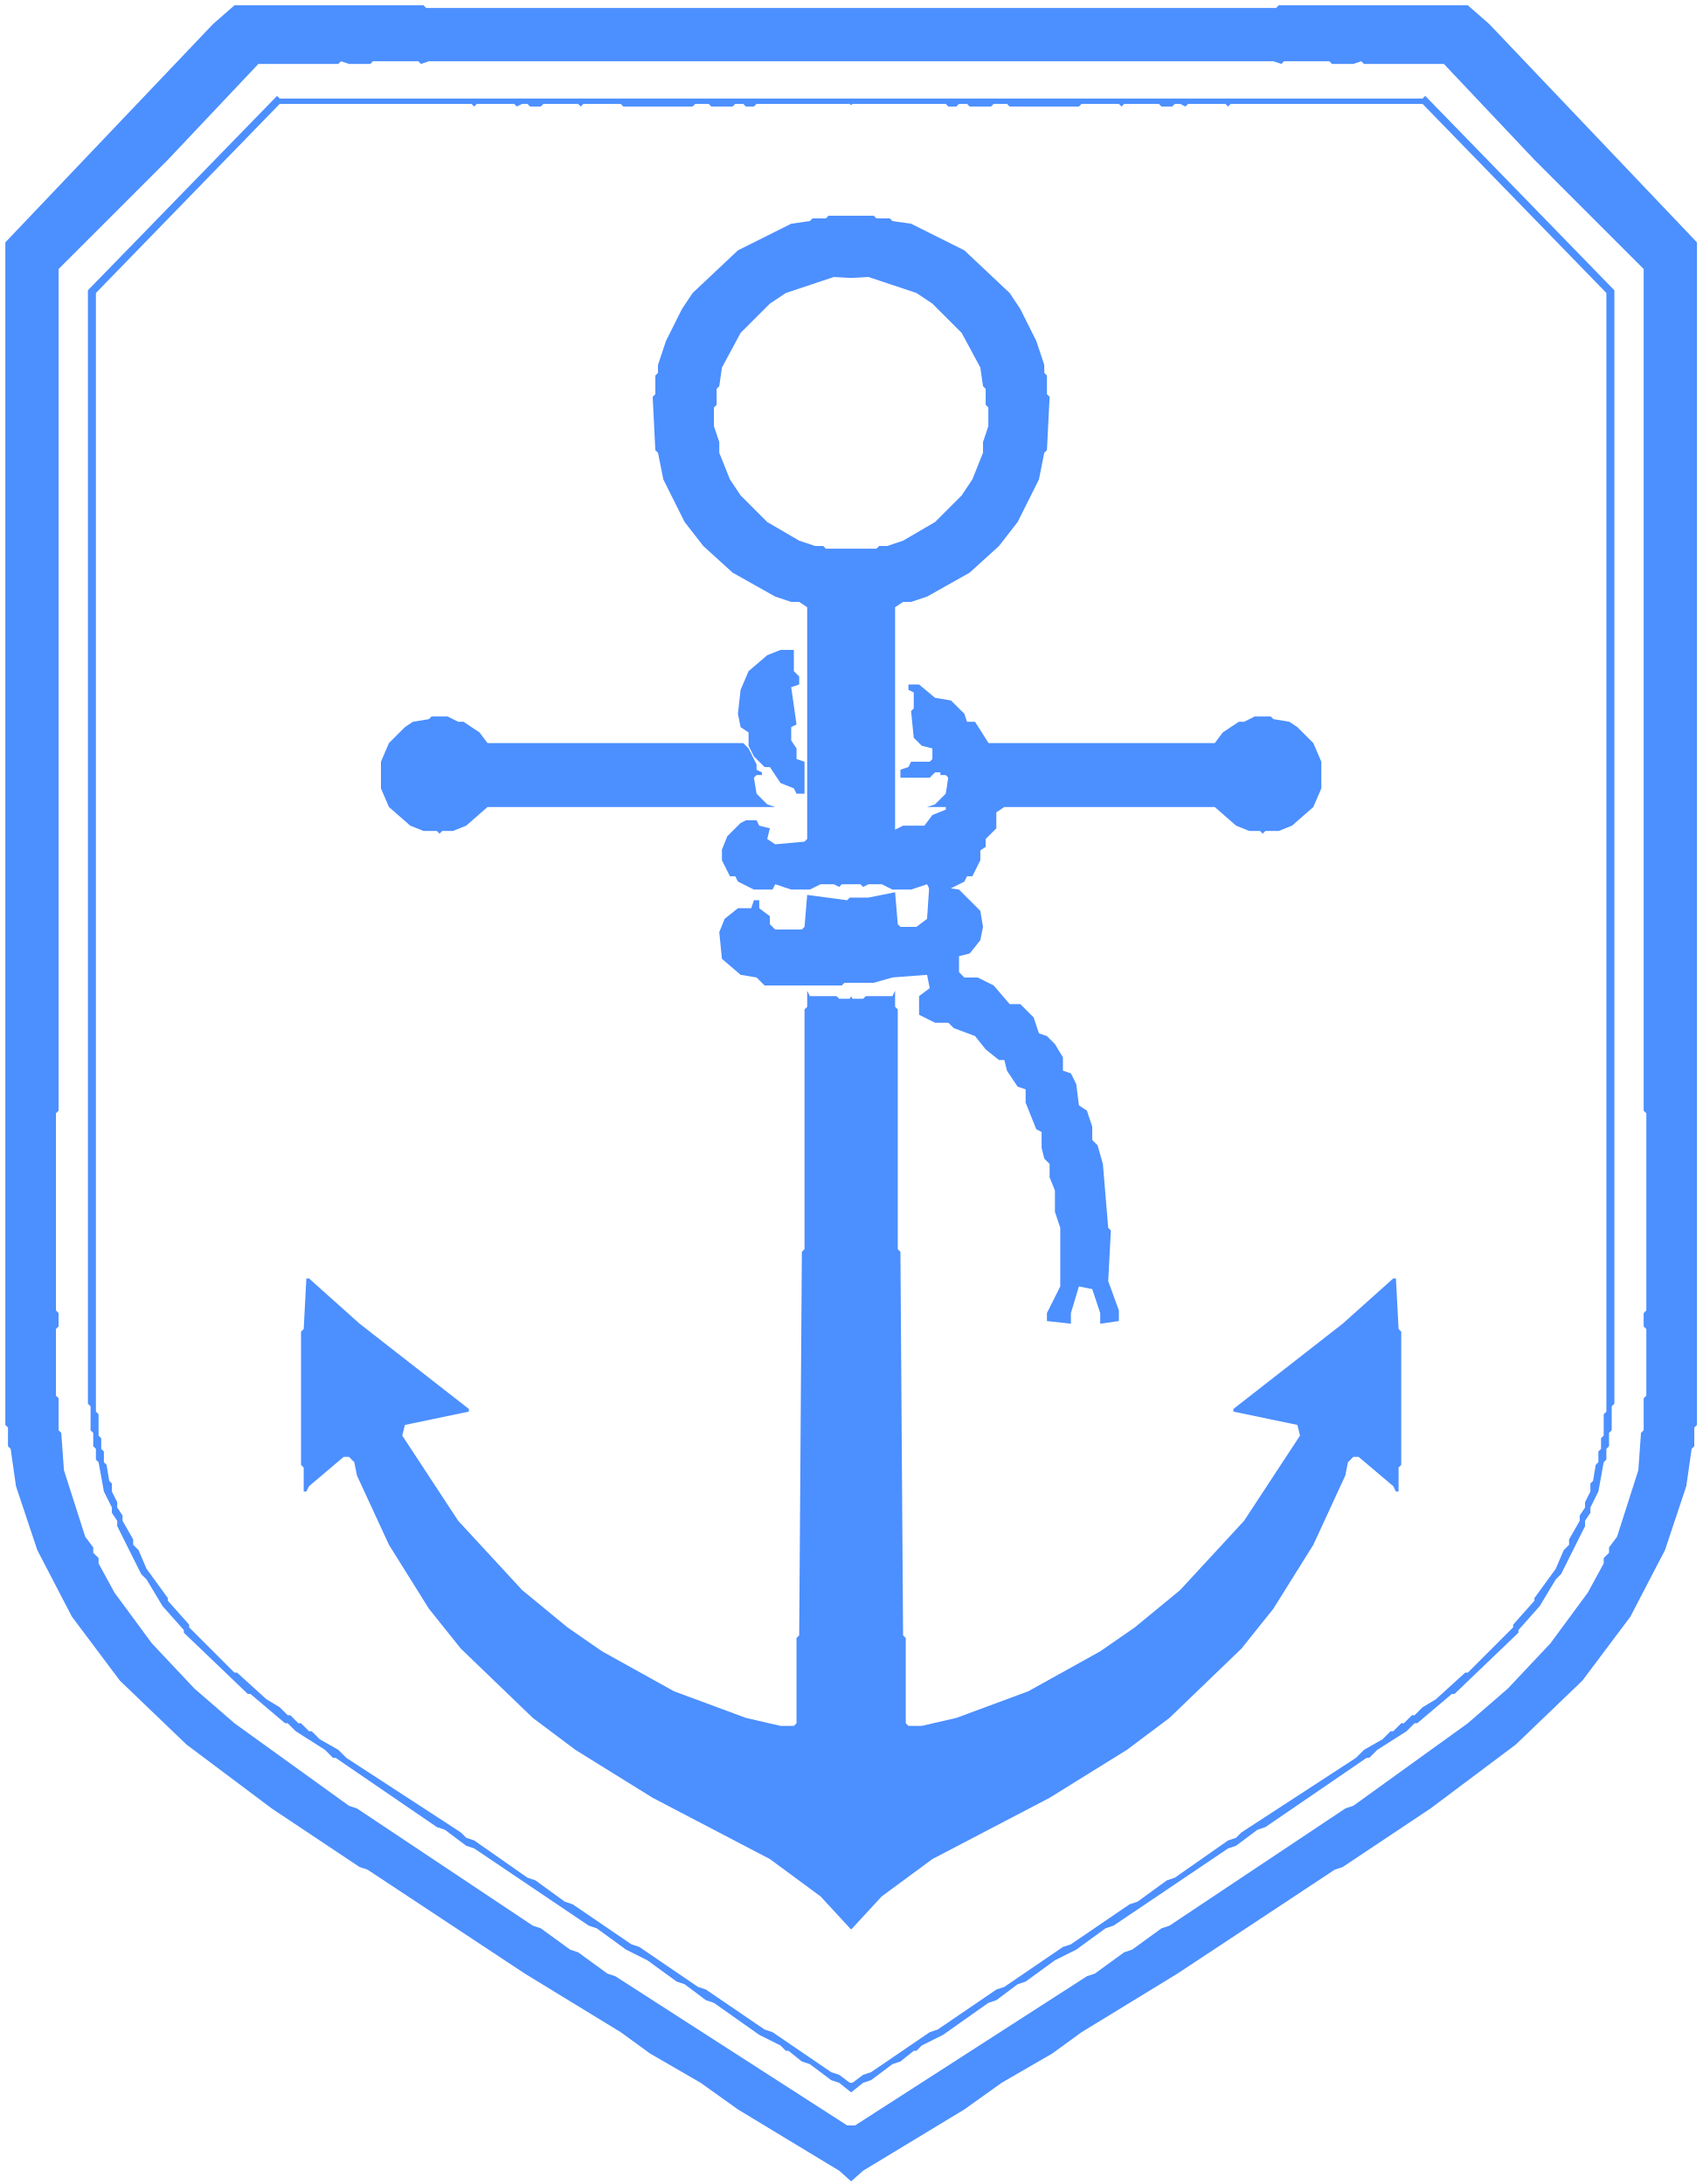
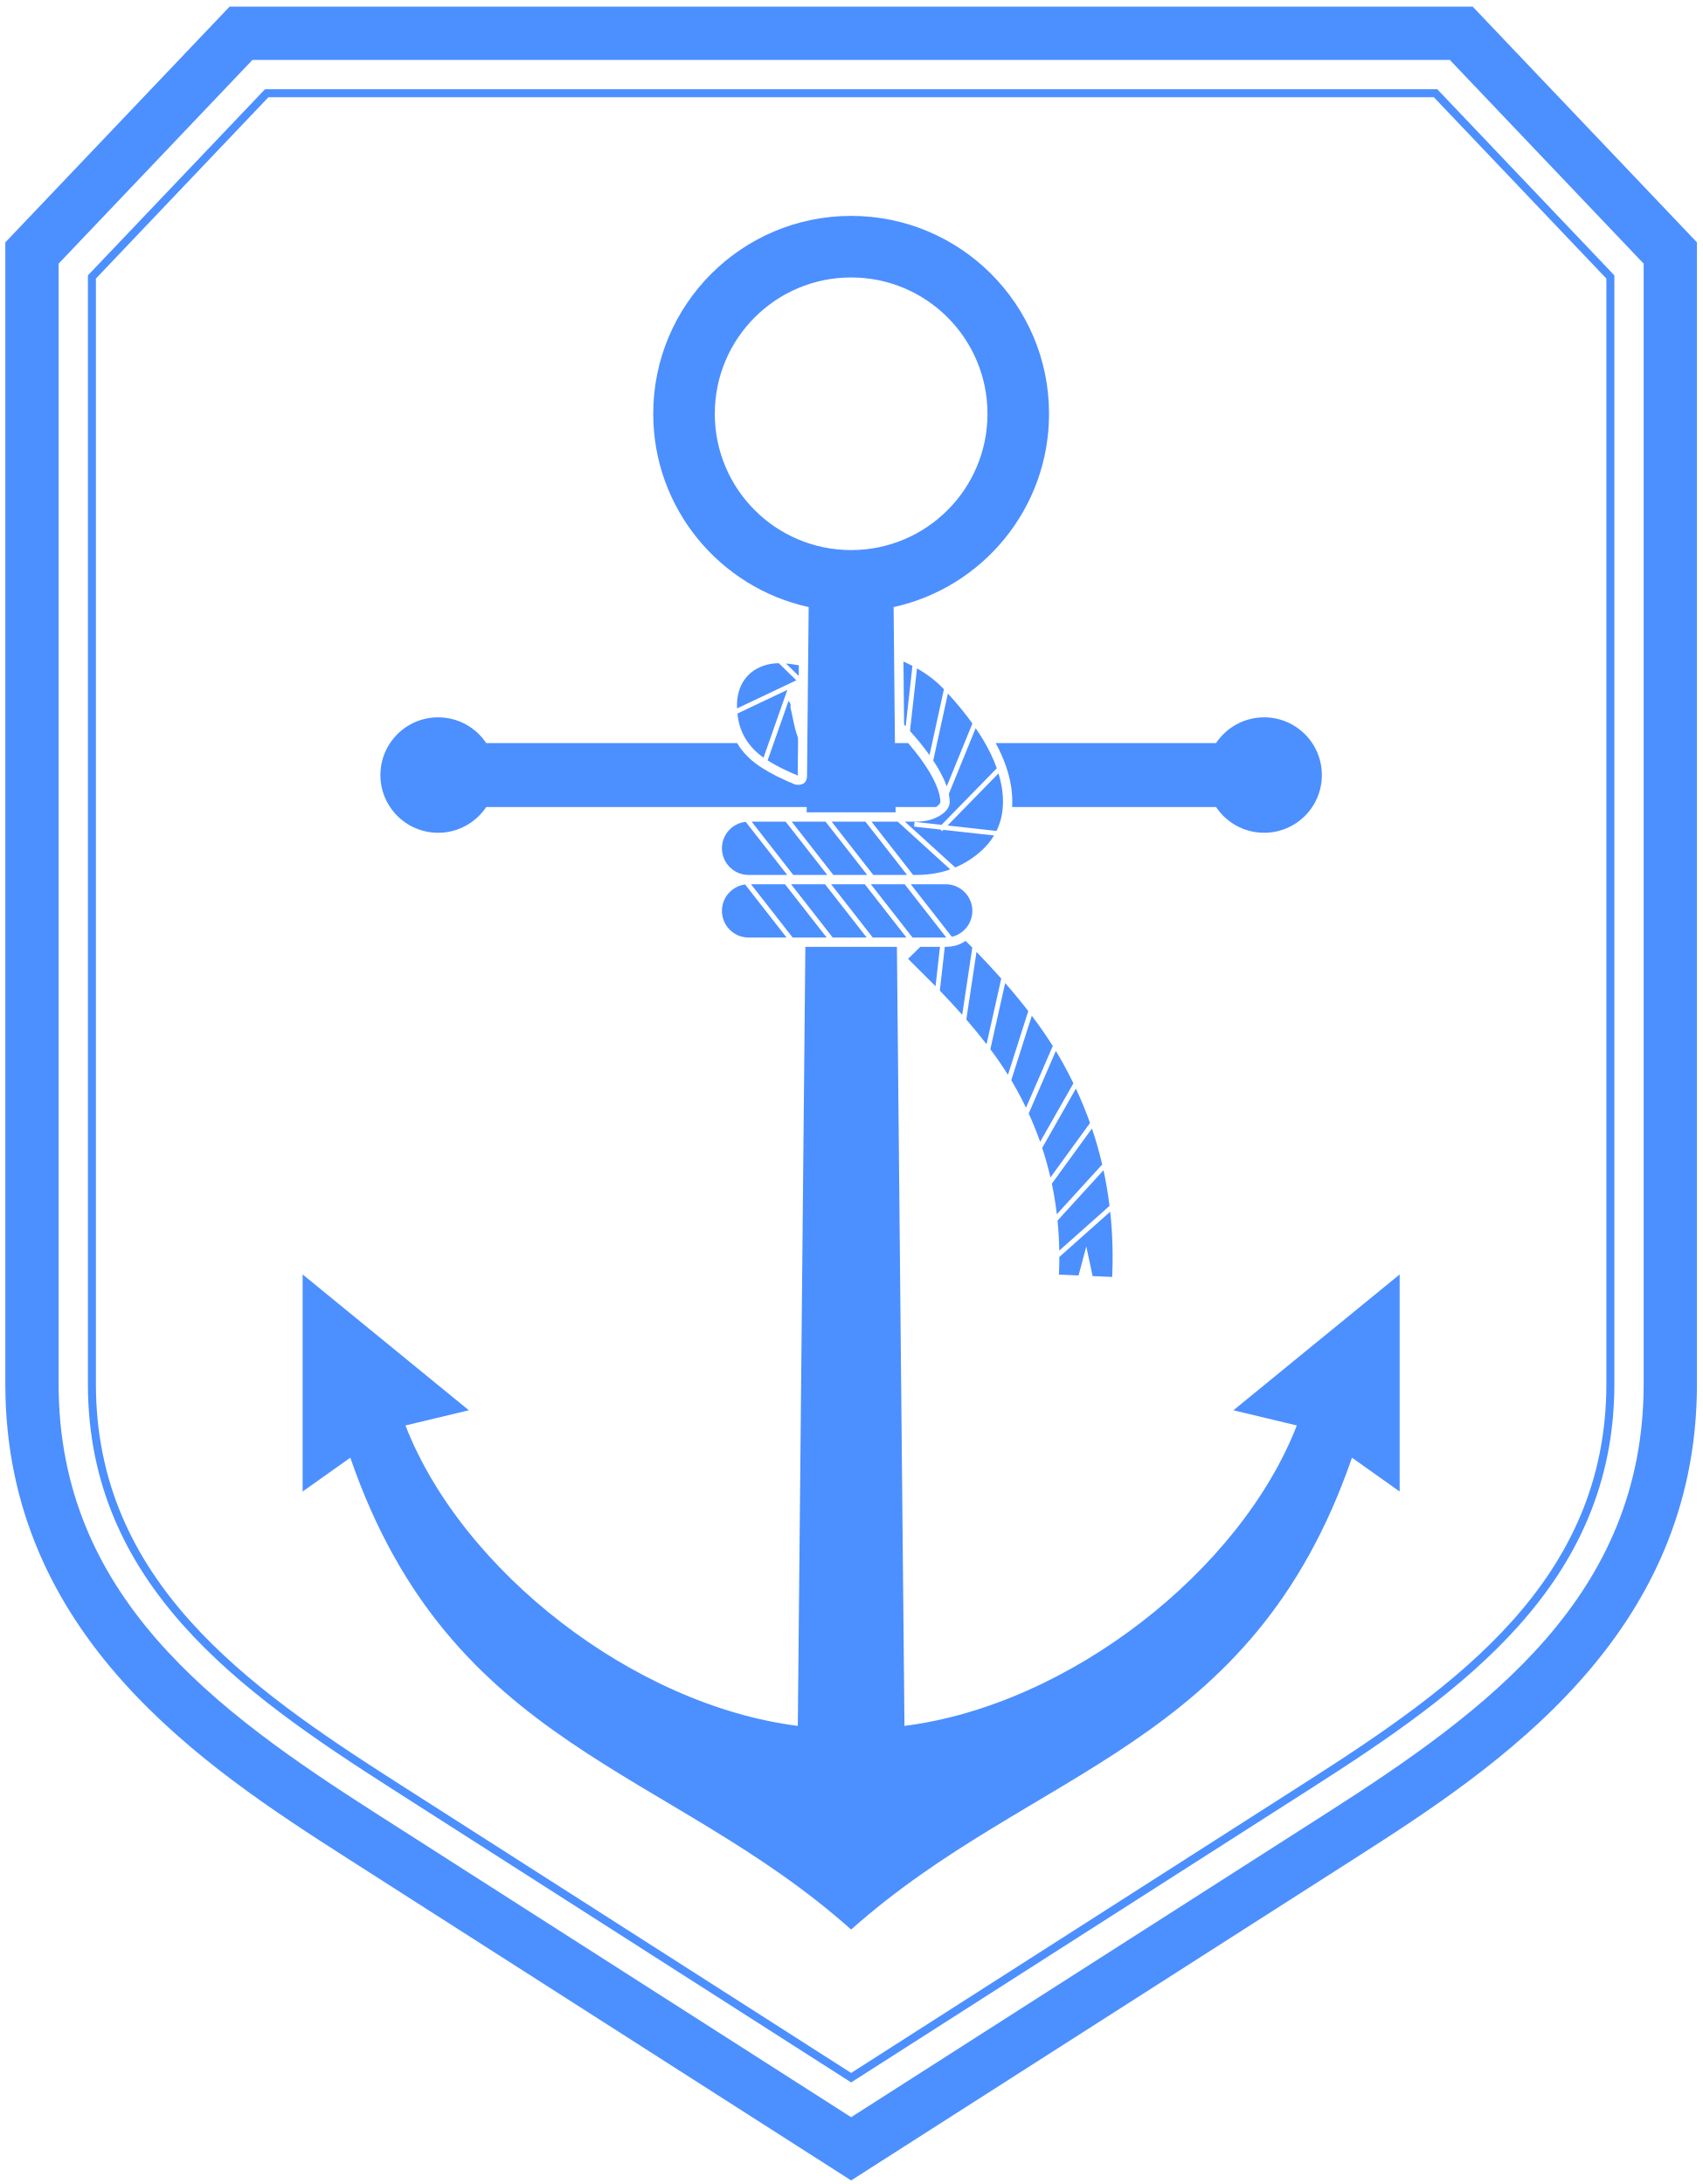
<svg xmlns="http://www.w3.org/2000/svg" viewBox="1 1 639 820" width="639" height="820">
  <g id="symmetric-geometry" fill="#4C8FFF">
-     <path d="M 3.00 536.00 L 4.00 537.00 L 4.00 544.00 L 5.00 545.00 L 7.00 559.00 L 15.00 583.00 L 28.00 608.00 L 46.00 632.00 L 71.00 656.00 L 103.00 680.00 L 136.00 702.00 L 139.00 703.00 L 198.00 742.00 L 234.00 764.00 L 245.00 772.00 L 264.00 783.00 L 278.00 793.00 L 316.00 816.00 L 320.50 820.00 L 325.00 816.00 L 363.00 793.00 L 377.00 783.00 L 396.00 772.00 L 407.00 764.00 L 443.00 742.00 L 502.00 703.00 L 505.00 702.00 L 538.00 680.00 L 570.00 656.00 L 595.00 632.00 L 613.00 608.00 L 626.00 583.00 L 634.00 559.00 L 636.00 545.00 L 637.00 544.00 L 637.00 537.00 L 638.00 536.00 L 638.00 92.00 L 560.00 10.00 L 552.00 3.00 L 481.00 3.00 L 480.00 4.00 L 320.50 4.00 L 161.00 4.00 L 160.00 3.00 L 89.00 3.00 L 81.00 10.00 L 3.00 92.00 Z M 319.00 799.00 L 232.00 743.00 L 229.00 742.00 L 218.00 734.00 L 215.00 733.00 L 204.00 725.00 L 201.00 724.00 L 135.00 680.00 L 132.00 679.00 L 89.00 648.00 L 74.00 635.00 L 58.00 618.00 L 44.00 599.00 L 38.00 588.00 L 38.00 586.00 L 36.00 584.00 L 36.00 582.00 L 33.00 578.00 L 25.00 553.00 L 24.00 539.00 L 23.00 538.00 L 23.00 526.00 L 22.00 525.00 L 22.00 500.00 L 23.00 499.00 L 23.00 494.00 L 22.00 493.00 L 22.00 419.00 L 23.00 418.00 L 23.00 102.00 L 64.00 61.00 L 98.00 25.00 L 128.00 25.00 L 129.00 24.00 L 132.00 25.00 L 140.00 25.00 L 141.00 24.00 L 158.00 24.00 L 159.00 25.00 L 162.00 24.00 L 320.50 24.00 L 479.00 24.00 L 482.00 25.00 L 483.00 24.00 L 500.00 24.00 L 501.00 25.00 L 509.00 25.00 L 512.00 24.00 L 513.00 25.00 L 543.00 25.00 L 577.00 61.00 L 618.00 102.00 L 618.00 418.00 L 619.00 419.00 L 619.00 493.00 L 618.00 494.00 L 618.00 499.00 L 619.00 500.00 L 619.00 525.00 L 618.00 526.00 L 618.00 538.00 L 617.00 539.00 L 616.00 553.00 L 608.00 578.00 L 605.00 582.00 L 605.00 584.00 L 603.00 586.00 L 603.00 588.00 L 597.00 599.00 L 583.00 618.00 L 567.00 635.00 L 552.00 648.00 L 509.00 679.00 L 506.00 680.00 L 440.00 724.00 L 437.00 725.00 L 426.00 733.00 L 423.00 734.00 L 412.00 742.00 L 409.00 743.00 L 322.00 799.00 L 320.50 799.00 Z" />
-     <path d="M 35.00 529.00 L 35.00 538.00 L 36.00 539.00 L 36.00 544.00 L 37.00 545.00 L 37.00 549.00 L 38.00 550.00 L 40.00 561.00 L 43.00 567.00 L 43.00 569.00 L 45.00 572.00 L 45.00 574.00 L 54.00 592.00 L 56.00 594.00 L 62.00 604.00 L 70.00 613.00 L 70.00 614.00 L 94.00 637.00 L 95.00 637.00 L 108.00 648.00 L 109.00 648.00 L 112.00 651.00 L 123.00 658.00 L 126.00 661.00 L 127.00 661.00 L 165.00 687.00 L 168.00 688.00 L 176.00 694.00 L 179.00 695.00 L 222.00 724.00 L 225.00 725.00 L 236.00 733.00 L 244.00 737.00 L 255.00 745.00 L 258.00 746.00 L 266.00 752.00 L 269.00 753.00 L 286.00 765.00 L 294.00 769.00 L 296.00 771.00 L 297.00 771.00 L 302.00 775.00 L 305.00 776.00 L 313.00 782.00 L 316.00 783.00 L 320.50 786.60 L 325.00 783.00 L 328.00 782.00 L 336.00 776.00 L 339.00 775.00 L 344.00 771.00 L 345.00 771.00 L 347.00 769.00 L 355.00 765.00 L 372.00 753.00 L 375.00 752.00 L 383.00 746.00 L 386.00 745.00 L 397.00 737.00 L 405.00 733.00 L 416.00 725.00 L 419.00 724.00 L 462.00 695.00 L 465.00 694.00 L 473.00 688.00 L 476.00 687.00 L 514.00 661.00 L 515.00 661.00 L 518.00 658.00 L 529.00 651.00 L 532.00 648.00 L 533.00 648.00 L 546.00 637.00 L 547.00 637.00 L 571.00 614.00 L 571.00 613.00 L 579.00 604.00 L 585.00 594.00 L 587.00 592.00 L 596.00 574.00 L 596.00 572.00 L 598.00 569.00 L 598.00 567.00 L 601.00 561.00 L 603.00 550.00 L 604.00 549.00 L 604.00 545.00 L 605.00 544.00 L 605.00 539.00 L 606.00 538.00 L 606.00 529.00 L 607.00 528.00 L 607.00 110.00 L 536.00 37.00 L 535.00 38.00 L 320.50 38.00 L 106.00 38.00 L 105.00 37.00 L 34.00 110.00 L 34.00 528.00 Z M 320.00 783.00 L 316.00 780.00 L 313.00 779.00 L 291.00 764.00 L 288.00 763.00 L 266.00 748.00 L 263.00 747.00 L 241.00 732.00 L 238.00 731.00 L 216.00 716.00 L 213.00 715.00 L 202.00 707.00 L 199.00 706.00 L 179.00 692.00 L 176.00 691.00 L 174.00 689.00 L 131.00 661.00 L 128.00 658.00 L 121.00 654.00 L 118.00 651.00 L 117.00 651.00 L 114.00 648.00 L 113.00 648.00 L 110.00 645.00 L 109.00 645.00 L 106.00 642.00 L 101.00 639.00 L 90.00 629.00 L 89.00 629.00 L 72.00 612.00 L 72.00 611.00 L 64.00 602.00 L 64.00 601.00 L 56.00 590.00 L 53.00 583.00 L 51.00 581.00 L 51.00 579.00 L 47.00 572.00 L 47.00 570.00 L 45.00 567.00 L 45.00 565.00 L 43.00 561.00 L 43.00 558.00 L 42.00 557.00 L 41.00 551.00 L 40.00 550.00 L 40.00 546.00 L 39.00 545.00 L 39.00 541.00 L 38.00 540.00 L 38.00 532.00 L 37.00 531.00 L 37.00 111.00 L 106.00 40.00 L 178.00 40.00 L 179.00 41.00 L 180.00 40.00 L 194.00 40.00 L 195.00 41.00 L 197.00 40.00 L 199.00 40.00 L 200.00 41.00 L 204.00 41.00 L 205.00 40.00 L 218.00 40.00 L 219.00 41.00 L 220.00 40.00 L 234.00 40.00 L 235.00 41.00 L 261.00 41.00 L 262.00 40.00 L 267.00 40.00 L 268.00 41.00 L 276.00 41.00 L 277.00 40.00 L 280.00 40.00 L 281.00 41.00 L 284.00 41.00 L 285.00 40.00 L 320.00 40.00 L 320.50 40.50 L 321.00 40.00 L 356.00 40.00 L 357.00 41.00 L 360.00 41.00 L 361.00 40.00 L 364.00 40.00 L 365.00 41.00 L 373.00 41.00 L 374.00 40.00 L 379.00 40.00 L 380.00 41.00 L 406.00 41.00 L 407.00 40.00 L 421.00 40.00 L 422.00 41.00 L 423.00 40.00 L 436.00 40.00 L 437.00 41.00 L 441.00 41.00 L 442.00 40.00 L 444.00 40.00 L 446.00 41.00 L 447.00 40.00 L 461.00 40.00 L 462.00 41.00 L 463.00 40.00 L 535.00 40.00 L 604.00 111.00 L 604.00 531.00 L 603.00 532.00 L 603.00 540.00 L 602.00 541.00 L 602.00 545.00 L 601.00 546.00 L 601.00 550.00 L 600.00 551.00 L 599.00 557.00 L 598.00 558.00 L 598.00 561.00 L 596.00 565.00 L 596.00 567.00 L 594.00 570.00 L 594.00 572.00 L 590.00 579.00 L 590.00 581.00 L 588.00 583.00 L 585.00 590.00 L 577.00 601.00 L 577.00 602.00 L 569.00 611.00 L 569.00 612.00 L 552.00 629.00 L 551.00 629.00 L 540.00 639.00 L 535.00 642.00 L 532.00 645.00 L 531.00 645.00 L 528.00 648.00 L 527.00 648.00 L 524.00 651.00 L 523.00 651.00 L 520.00 654.00 L 513.00 658.00 L 510.00 661.00 L 467.00 689.00 L 465.00 691.00 L 462.00 692.00 L 442.00 706.00 L 439.00 707.00 L 428.00 715.00 L 425.00 716.00 L 403.00 731.00 L 400.00 732.00 L 378.00 747.00 L 375.00 748.00 L 353.00 763.00 L 350.00 764.00 L 328.00 779.00 L 325.00 780.00 L 321.00 783.00 L 320.50 783.00 Z" />
-     <path d="M 303.00 380.00 L 303.00 470.00 L 302.00 471.00 L 301.00 615.00 L 300.00 616.00 L 300.00 648.00 L 299.00 649.00 L 294.00 649.00 L 281.00 646.00 L 254.00 636.00 L 227.00 621.00 L 214.00 612.00 L 197.00 598.00 L 173.00 572.00 L 152.00 540.00 L 153.00 536.00 L 177.00 531.00 L 177.00 530.00 L 136.00 498.00 L 117.00 481.00 L 116.00 481.00 L 115.00 500.00 L 114.00 501.00 L 114.00 551.00 L 115.00 552.00 L 115.00 561.00 L 116.00 561.00 L 117.00 559.00 L 130.00 548.00 L 132.00 548.00 L 134.00 550.00 L 135.00 555.00 L 147.00 581.00 L 162.00 605.00 L 174.00 620.00 L 201.00 646.00 L 217.00 658.00 L 246.00 676.00 L 290.00 699.00 L 309.00 713.00 L 320.50 725.46 L 332.00 713.00 L 351.00 699.00 L 395.00 676.00 L 424.00 658.00 L 440.00 646.00 L 467.00 620.00 L 479.00 605.00 L 494.00 581.00 L 506.00 555.00 L 507.00 550.00 L 509.00 548.00 L 511.00 548.00 L 524.00 559.00 L 525.00 561.00 L 526.00 561.00 L 526.00 552.00 L 527.00 551.00 L 527.00 501.00 L 526.00 500.00 L 525.00 481.00 L 524.00 481.00 L 505.00 498.00 L 464.00 530.00 L 464.00 531.00 L 488.00 536.00 L 489.00 540.00 L 468.00 572.00 L 444.00 598.00 L 427.00 612.00 L 414.00 621.00 L 387.00 636.00 L 360.00 646.00 L 347.00 649.00 L 342.00 649.00 L 341.00 648.00 L 341.00 616.00 L 340.00 615.00 L 339.00 471.00 L 338.00 470.00 L 338.00 380.00 L 337.00 379.00 L 337.00 373.00 L 336.00 375.00 L 326.00 375.00 L 325.00 376.00 L 321.00 376.00 L 320.50 375.00 L 320.00 376.00 L 316.00 376.00 L 315.00 375.00 L 305.00 375.00 L 304.00 373.00 L 304.00 379.00 Z" />
-     <path d="M 497.00 287.00 L 494.00 280.00 L 488.00 274.00 L 485.00 272.00 L 479.00 271.00 L 478.00 270.00 L 472.00 270.00 L 468.00 272.00 L 466.00 272.00 L 460.00 276.00 L 457.00 280.00 L 361.00 280.00 L 359.00 282.00 L 356.00 288.00 L 356.00 290.00 L 354.00 291.00 L 354.00 292.00 L 356.00 292.00 L 357.00 293.00 L 356.00 299.00 L 352.00 303.00 L 349.00 304.00 L 457.00 304.00 L 465.00 311.00 L 470.00 313.00 L 474.00 313.00 L 475.00 314.00 L 476.00 313.00 L 481.00 313.00 L 486.00 311.00 L 494.00 304.00 L 497.00 297.00 Z M 147.00 304.00 L 155.00 311.00 L 160.00 313.00 L 165.00 313.00 L 166.00 314.00 L 167.00 313.00 L 171.00 313.00 L 176.00 311.00 L 184.00 304.00 L 292.00 304.00 L 289.00 303.00 L 285.00 299.00 L 284.00 293.00 L 285.00 292.00 L 287.00 292.00 L 287.00 291.00 L 285.00 290.00 L 285.00 288.00 L 282.00 282.00 L 280.00 280.00 L 184.00 280.00 L 181.00 276.00 L 175.00 272.00 L 173.00 272.00 L 169.00 270.00 L 163.00 270.00 L 162.00 271.00 L 156.00 272.00 L 153.00 274.00 L 147.00 280.00 L 144.00 287.00 L 144.00 297.00 Z" />
-     <path d="M 306.00 83.00 L 305.00 84.00 L 298.00 85.00 L 278.00 95.00 L 261.00 111.00 L 257.00 117.00 L 251.00 129.00 L 248.00 138.00 L 248.00 141.00 L 247.00 142.00 L 247.00 149.00 L 246.00 150.00 L 247.00 170.00 L 248.00 171.00 L 250.00 181.00 L 258.00 197.00 L 265.00 206.00 L 276.00 216.00 L 292.00 225.00 L 298.00 227.00 L 301.00 227.00 L 304.00 229.00 L 304.00 316.00 L 303.00 317.00 L 292.00 318.00 L 289.00 316.00 L 290.00 312.00 L 286.00 311.00 L 285.00 309.00 L 281.00 309.00 L 279.00 310.00 L 274.00 315.00 L 272.00 320.00 L 272.00 324.00 L 275.00 330.00 L 277.00 330.00 L 278.00 332.00 L 284.00 335.00 L 291.00 335.00 L 292.00 333.00 L 298.00 335.00 L 305.00 335.00 L 309.00 333.00 L 314.00 333.00 L 316.00 334.00 L 317.00 333.00 L 320.50 333.00 L 324.00 333.00 L 325.00 334.00 L 327.00 333.00 L 332.00 333.00 L 336.00 335.00 L 343.00 335.00 L 349.00 333.00 L 350.00 335.00 L 357.00 335.00 L 363.00 332.00 L 364.00 330.00 L 366.00 330.00 L 369.00 324.00 L 369.00 320.00 L 367.00 315.00 L 362.00 310.00 L 360.00 309.00 L 356.00 309.00 L 355.00 311.00 L 351.00 312.00 L 352.00 316.00 L 349.00 318.00 L 338.00 317.00 L 337.00 316.00 L 337.00 229.00 L 340.00 227.00 L 343.00 227.00 L 349.00 225.00 L 365.00 216.00 L 376.00 206.00 L 383.00 197.00 L 391.00 181.00 L 393.00 171.00 L 394.00 170.00 L 395.00 150.00 L 394.00 149.00 L 394.00 142.00 L 393.00 141.00 L 393.00 138.00 L 390.00 129.00 L 384.00 117.00 L 380.00 111.00 L 363.00 95.00 L 343.00 85.00 L 336.00 84.00 L 335.00 83.00 L 330.00 83.00 L 329.00 82.00 L 320.50 82.00 L 312.00 82.00 L 311.00 83.00 Z M 311.00 207.00 L 310.00 206.00 L 307.00 206.00 L 301.00 204.00 L 289.00 197.00 L 279.00 187.00 L 275.00 181.00 L 271.00 171.00 L 271.00 167.00 L 269.00 161.00 L 269.00 154.00 L 270.00 153.00 L 270.00 147.00 L 271.00 146.00 L 272.00 139.00 L 279.00 126.00 L 290.00 115.00 L 296.00 111.00 L 314.00 105.00 L 320.50 105.36 L 327.00 105.00 L 345.00 111.00 L 351.00 115.00 L 362.00 126.00 L 369.00 139.00 L 370.00 146.00 L 371.00 147.00 L 371.00 153.00 L 372.00 154.00 L 372.00 161.00 L 370.00 167.00 L 370.00 171.00 L 366.00 181.00 L 362.00 187.00 L 352.00 197.00 L 340.00 204.00 L 334.00 206.00 L 331.00 206.00 L 330.00 207.00 L 320.50 207.00 Z" />
+     <path d="M87.18 3.5H553.82L638 92V520.64C638 615.29 563.3 664.38 509.66 698.69L320.5 819.66L131.34 698.69C77.7 664.38 3 615.29 3 520.64V92ZM95.76 23.5 23 99.99V520.64C23 600.23 81.57 643.12 142.12 681.84L320.5 795.92L498.88 681.84C559.43 643.12 618 600.23 618 520.64V99.99L545.24 23.5ZM100.48 34.5H540.52L607 104.39V520.64C607 595.71 549.97 636.12 492.96 672.57L320.5 782.86L148.04 672.57C91.03 636.12 34 595.71 34 520.64V104.39ZM101.76 37.5 37 105.59V520.64C37 594.41 93.61 634.2 149.66 670.05L320.5 779.3L491.34 670.05C547.39 634.2 604 594.41 604 520.64V105.59L539.24 37.5ZM337.68 356.5 340.52 649C402.25 641.18 466.62 590.75 487.8 536.2L464 530.5L526.4 479.5V561L508.5 548.3C470.72 657.8 389.22 664.25 320.5 725.46C251.78 664.25 170.28 657.8 132.5 548.3L114.6 561V479.5L177 530.5L153.2 536.2C174.38 590.75 238.75 641.18 300.48 649L303.32 356.5ZM394.79 156.35C394.79 191.91 369.81 221.63 336.44 228.93L336.94 280H341.91Q346.83 285.74 349.88 290.82L350.4 291.72Q353.91 297.95 354 302Q354 302.85 352.59 303.85Q352.48 303.92 352.37 304H337.17L337.19 306H303.81L303.83 304H183.52C179.63 309.83 173 313.67 165.47 313.67C153.5 313.67 143.8 303.97 143.8 292C143.8 280.03 153.5 270.33 165.47 270.33C173 270.33 179.63 274.17 183.52 280H277.7Q280.97 285.55 287.31 289.47Q291.9 292.39 299.09 295.4Q299.73 295.67 300.41 295.68Q303.91 295.71 303.95 292.22L303.95 292.21L304.06 280L304.56 228.93C271.19 221.63 246.21 191.91 246.21 156.35C246.21 115.32 279.47 82.06 320.5 82.06C361.53 82.06 394.79 115.32 394.79 156.35ZM371.68 156.35C371.68 128.08 348.77 105.17 320.5 105.17C292.23 105.17 269.32 128.08 269.32 156.35C269.32 184.62 292.23 207.53 320.5 207.53C348.77 207.53 371.68 184.62 371.68 156.35ZM380.94 304Q381 303.01 381 302Q380.99 295.63 378.69 288.87Q377.22 284.55 374.78 280H457.48C461.37 274.17 468 270.33 475.53 270.33C487.5 270.33 497.2 280.03 497.2 292C497.2 303.97 487.5 313.67 475.53 313.67C468 313.67 461.37 309.83 457.48 304Z" />
  </g>
  <g id="rope" fill="#4C8FFF">
-     <path d="M 342.00 258.00 L 342.00 260.00 L 344.00 261.00 L 344.00 267.00 L 343.00 268.00 L 344.00 278.00 L 347.00 281.00 L 351.00 282.00 L 351.00 286.00 L 350.00 287.00 L 343.00 287.00 L 342.00 289.00 L 339.00 290.00 L 339.00 293.00 L 350.00 293.00 L 352.00 291.00 L 356.00 291.00 L 357.00 292.00 L 356.00 305.00 L 351.00 307.00 L 348.00 311.00 L 340.00 311.00 L 336.00 313.00 L 324.00 314.00 L 323.00 318.00 L 325.00 318.00 L 331.00 324.00 L 339.00 329.00 L 349.00 330.00 L 350.00 331.00 L 349.00 346.00 L 345.00 349.00 L 339.00 349.00 L 338.00 348.00 L 337.00 336.00 L 327.00 338.00 L 320.00 338.00 L 319.00 339.00 L 304.00 337.00 L 303.00 349.00 L 302.00 350.00 L 292.00 350.00 L 290.00 348.00 L 290.00 345.00 L 286.00 342.00 L 286.00 339.00 L 284.00 339.00 L 283.00 342.00 L 278.00 342.00 L 273.00 346.00 L 271.00 351.00 L 272.00 361.00 L 279.00 367.00 L 285.00 368.00 L 288.00 371.00 L 317.00 371.00 L 318.00 370.00 L 329.00 370.00 L 336.00 368.00 L 349.00 367.00 L 350.00 372.00 L 346.00 375.00 L 346.00 382.00 L 352.00 385.00 L 357.00 385.00 L 359.00 387.00 L 367.00 390.00 L 371.00 395.00 L 376.00 399.00 L 378.00 399.00 L 379.00 403.00 L 383.00 409.00 L 386.00 410.00 L 386.00 415.00 L 390.00 425.00 L 392.00 426.00 L 392.00 432.00 L 393.00 436.00 L 395.00 438.00 L 395.00 443.00 L 397.00 448.00 L 397.00 456.00 L 399.00 462.00 L 399.00 484.00 L 394.00 494.00 L 394.00 497.00 L 403.00 498.00 L 403.00 494.00 L 406.00 484.00 L 411.00 485.00 L 414.00 494.00 L 414.00 498.00 L 421.00 497.00 L 421.00 493.00 L 417.00 482.00 L 418.00 463.00 L 417.00 462.00 L 415.00 438.00 L 413.00 431.00 L 411.00 429.00 L 411.00 424.00 L 409.00 418.00 L 406.00 416.00 L 405.00 408.00 L 403.00 404.00 L 400.00 403.00 L 400.00 398.00 L 397.00 393.00 L 394.00 390.00 L 391.00 389.00 L 389.00 383.00 L 384.00 378.00 L 380.00 378.00 L 374.00 371.00 L 368.00 368.00 L 363.00 368.00 L 361.00 366.00 L 361.00 360.00 L 365.00 359.00 L 369.00 354.00 L 370.00 349.00 L 369.00 343.00 L 361.00 335.00 L 354.00 334.00 L 352.00 332.00 L 352.00 328.00 L 355.00 324.00 L 363.00 324.00 L 371.00 319.00 L 371.00 316.00 L 375.00 312.00 L 375.00 306.00 L 378.00 304.00 L 378.00 292.00 L 374.00 288.00 L 374.00 283.00 L 367.00 272.00 L 364.00 272.00 L 363.00 269.00 L 358.00 264.00 L 352.00 263.00 L 346.00 258.00 Z M 294.00 245.00 L 289.00 247.00 L 282.00 253.00 L 279.00 260.00 L 278.00 269.00 L 279.00 274.00 L 282.00 276.00 L 282.00 281.00 L 284.00 285.00 L 288.00 289.00 L 290.00 289.00 L 294.00 295.00 L 299.00 297.00 L 300.00 299.00 L 303.00 299.00 L 303.00 287.00 L 300.00 286.00 L 300.00 282.00 L 298.00 279.00 L 298.00 274.00 L 300.00 273.00 L 298.00 259.00 L 301.00 258.00 L 301.00 255.00 L 299.00 253.00 L 299.00 245.00 Z" />
+     <path d="M367.25 274.4C368.24 275.85 369.2 277.33 370.1 278.84C372.09 282.19 373.87 285.75 375.18 289.45L354.44 310.69L344.32 309.57L344.12 311.36L354.03 312.46L354.65 313.06L355.12 312.58L374.14 314.68Q371.32 319.39 366.14 323.04Q363.03 325.24 359.58 326.69L340.68 309.5H345Q350.65 309.5 354.61 306.71Q357.5 304.66 357.5 302C357.48 301.02 357.36 300.05 357.17 299.09ZM296.5 329.5H282C276.48 329.5 272 325.02 272 319.5C272 314.34 275.9 310.1 280.92 309.56ZM280.7 333.08 296.26 353H282C276.48 353 272 348.52 272 343C272 337.92 275.79 333.72 280.7 333.08ZM417.75 455.95Q419.04 467.91 418.49 480.44L411.15 480.12L408.77 469L405.87 479.88L398.51 479.56Q398.66 476.22 398.65 472.94ZM342.88 333H356C361.52 333 366 337.48 366 343C366 347.73 362.71 351.7 358.3 352.73ZM410.89 424.71Q413.15 431.37 414.74 438.23L397.71 456.89Q397.03 451.08 395.84 445.43ZM367.56 358.41Q372.49 363.5 376.85 368.41L371.33 393.06Q367.85 388.54 363.74 383.79ZM404.87 409.72Q407.84 416.08 410.17 422.64L395.32 443.08Q394.02 437.45 392.22 431.99ZM388.32 382.37Q392.71 388.19 396.19 393.73L386.14 416.9Q383.88 412.19 381.21 407.6Q380.92 407.09 380.61 406.58ZM298.55 353 282.92 333H295.68L311.31 353ZM311.54 329.5H298.78L283.16 309.5H295.91ZM297.97 333H310.71L326.34 353H313.59ZM326.53 329.5H313.82L298.2 309.5H310.9ZM327.91 333H340.6L356.22 353C356.15 353 356.07 353 356 353H343.54ZM341.49 329.5H328.81L313.18 309.5H325.86ZM397.34 395.6Q397.93 396.57 398.5 397.54Q401.43 402.57 403.93 407.74L391.45 429.71Q389.55 424.31 387.16 419.07ZM356.82 261.39C360.09 264.97 363.2 268.7 366.02 272.64L356.38 296.26C355.63 294.08 354.56 291.98 353.45 290C353.27 289.69 353.1 289.38 352.92 289.08C352.41 288.22 351.87 287.38 351.32 286.55ZM378.32 370.09Q383.01 375.46 386.99 380.62L379.37 404.55Q376.45 399.88 372.76 394.94ZM313 333H325.63L341.25 353H328.62ZM357.7 327.42Q351.81 329.5 345 329.5H343.77L328.15 309.5H338ZM415.23 440.37Q416.66 446.98 417.49 453.76L398.63 470.55Q398.53 464.84 397.98 459.27ZM342.59 275.47 345.22 251.95C348.94 254.07 352.39 256.65 355.33 259.78L349.92 284.51C347.67 281.35 345.19 278.35 342.59 275.47ZM375.82 291.37C376.87 294.81 377.5 298.37 377.5 302Q377.5 308.02 375.07 312.98L356.71 310.94ZM277.83 268.9 296.55 260.02 287.61 285.47C281.95 281.46 278.47 275.97 277.83 268.9ZM353.8 372.95 355.66 356.5H356Q360.2 356.5 363.48 354.27Q364.75 355.54 365.98 356.79L362.19 382.02Q358.27 377.58 353.8 372.95ZM293.34 250 299.93 256.43 277.68 266.98C277.31 259.84 280.39 253.48 287.58 250.97C289.48 250.3 291.4 250.02 293.34 250ZM289.15 286.49 297.01 264.15C297.07 264.24 297.13 264.32 297.19 264.4C297.58 264.94 297.94 265.43 297.71 266.54C298.55 269.96 299.02 273.49 300.14 276.83C300.26 277.18 300.39 277.53 300.52 277.88L300.57 279.52L300.45 292.18C296.56 290.55 292.75 288.78 289.19 286.51ZM346.46 356.5H353.85L352.18 371.28Q349.7 368.75 347.06 366.16Q343.45 362.61 341.87 361.01ZM340.37 273.05 340.14 249.4C341.28 249.9 342.41 250.44 343.51 251.02L340.97 273.71C340.91 273.64 340.84 273.57 340.78 273.5C340.64 273.35 340.51 273.2 340.37 273.05ZM300.85 250.8 300.81 254.77 296.02 250.1C297.63 250.24 299.24 250.5 300.85 250.8Z" />
  </g>
</svg>
